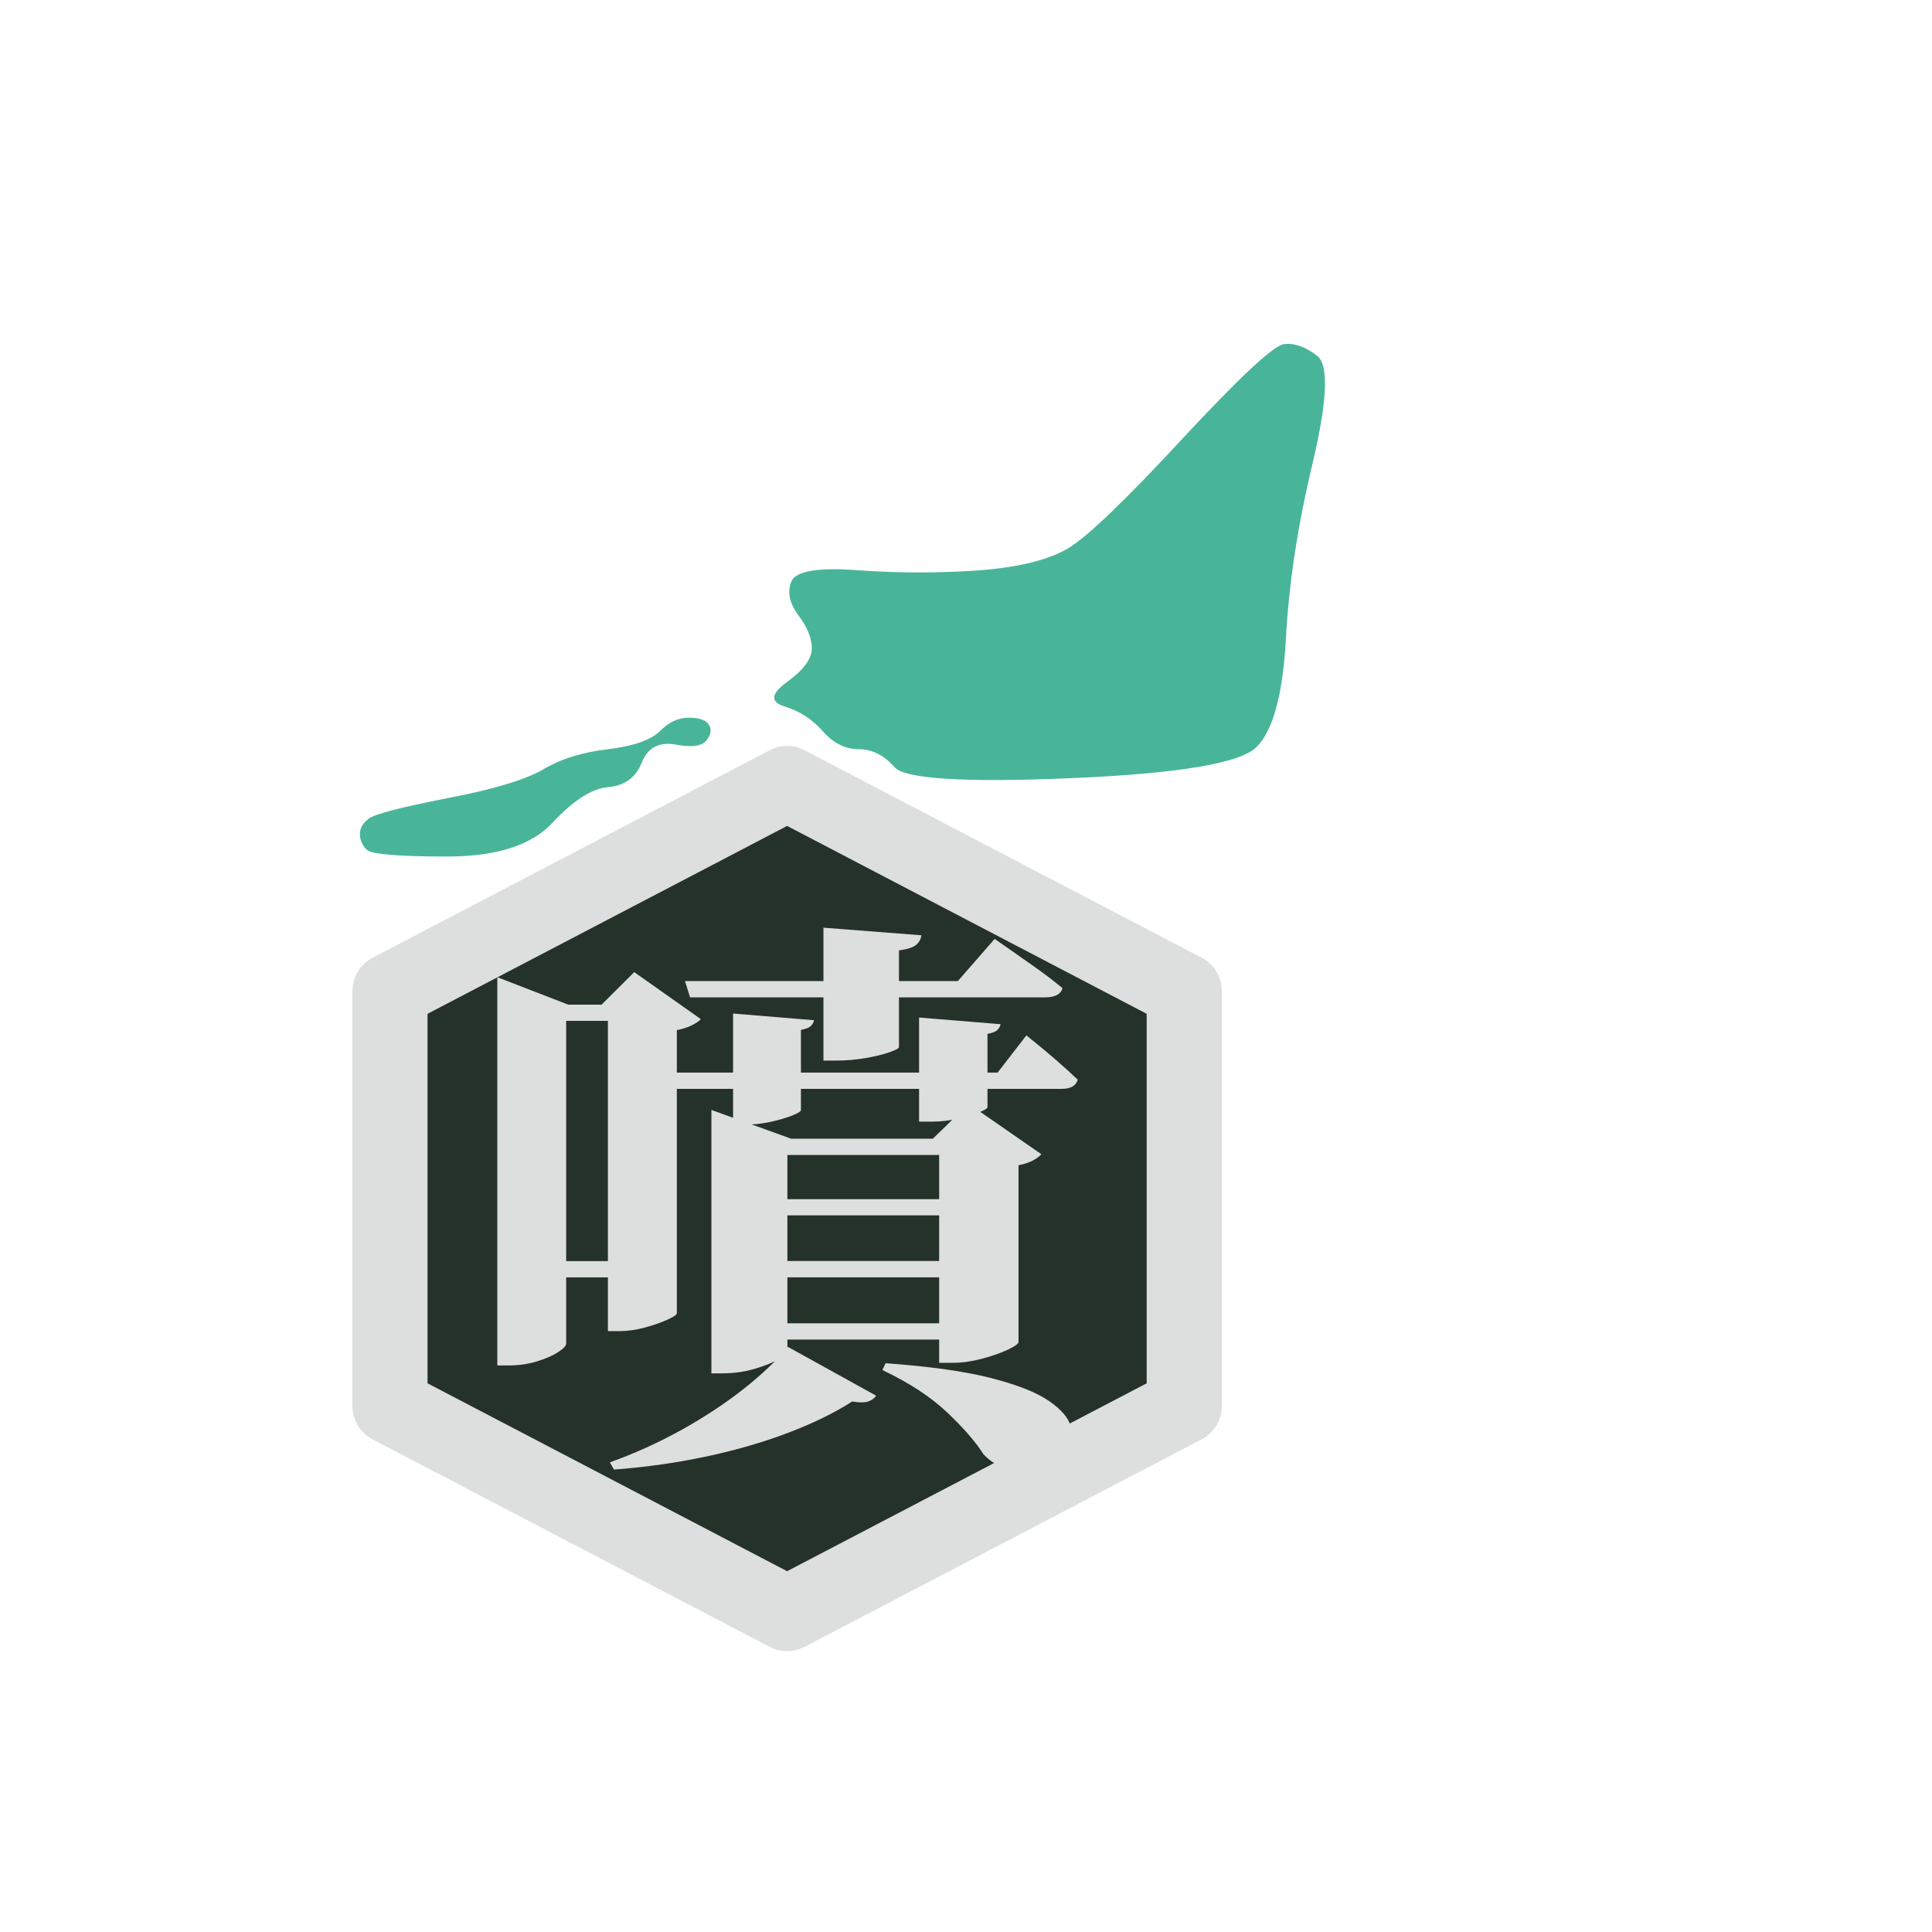
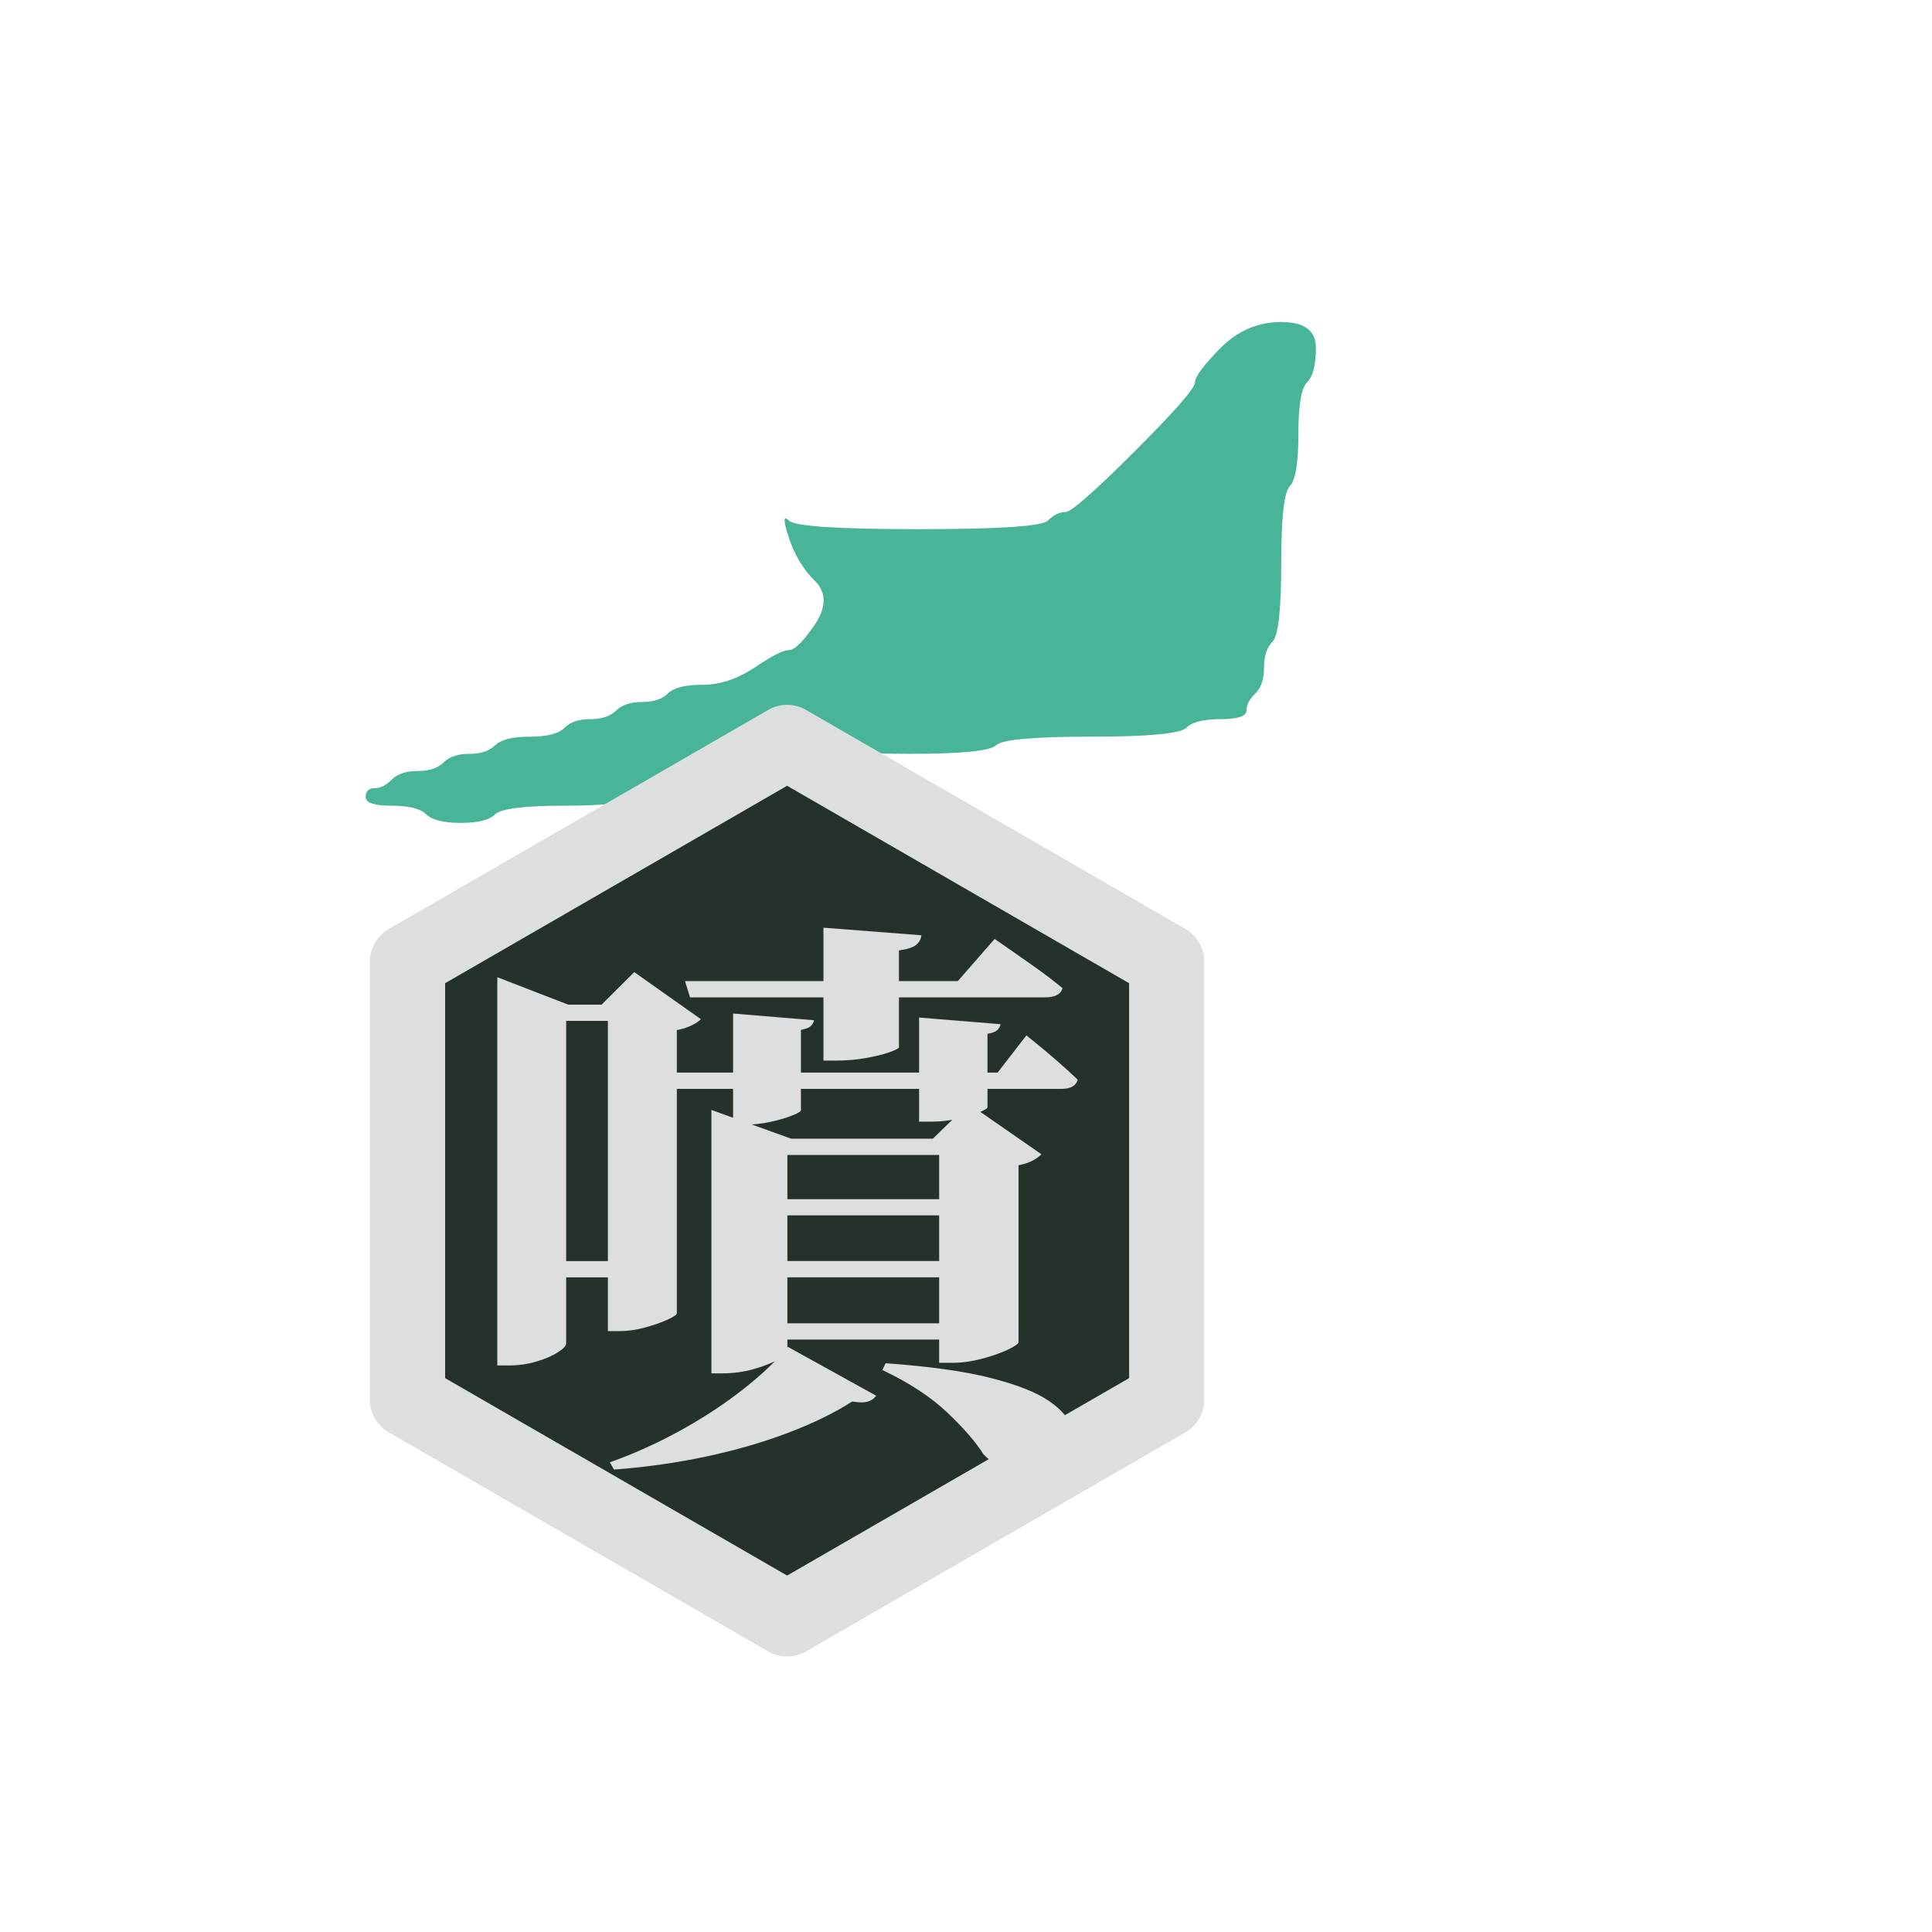
<svg xmlns="http://www.w3.org/2000/svg" viewBox="0 0 54 54">
-   <path fill="#49b598" fill-rule="evenodd" d="M19.75 20.69Q19.94 20.44 19.81 20.25Q19.69 20.06 19.25 20.06Q18.81 20.06 18.44 20.44Q18.06 20.81 17.00 20.94Q15.94 21.06 15.19 21.50Q14.44 21.94 12.50 22.31Q10.56 22.69 10.31 22.88Q10.06 23.06 10.06 23.31Q10.06 23.56 10.25 23.75Q10.44 23.94 12.50 23.94Q14.56 23.94 15.44 23.00Q16.31 22.06 17.00 22.00Q17.69 21.94 17.94 21.31Q18.19 20.69 18.88 20.81Q19.56 20.94 19.75 20.69ZM36.69 12.94Q37.31 10.31 36.81 9.94Q36.31 9.56 35.88 9.62Q35.44 9.69 33.06 12.25Q30.69 14.81 29.88 15.31Q29.06 15.81 27.38 15.94Q25.69 16.06 24.00 15.94Q22.31 15.81 22.12 16.25Q21.94 16.69 22.31 17.19Q22.69 17.69 22.69 18.12Q22.69 18.56 22.00 19.06Q21.31 19.56 21.94 19.75Q22.56 19.94 23.00 20.44Q23.44 20.94 24.00 20.94Q24.56 20.94 25.00 21.44Q25.44 21.94 29.94 21.75Q34.44 21.56 35.12 20.88Q35.81 20.19 35.94 17.88Q36.06 15.56 36.69 12.94Z" />
-   <path d="M22.0 21.9L33.1 27.7V39.3L22.0 45.1 10.9 39.3V27.7Z" fill="#253229" stroke="#dddede" stroke-width="2.1" stroke-linejoin="round" />
+   <path id="game-art-silhouette" fill="#49b598" fill-rule="evenodd" d="M36.78 9.72Q36.78 9.00 35.81 9.00Q34.84 9.00 34.12 9.72Q33.40 10.45 33.40 10.69Q33.40 10.93 31.71 12.62Q30.02 14.31 29.78 14.31Q29.53 14.31 29.29 14.55Q29.05 14.79 25.67 14.79Q22.29 14.79 22.05 14.55Q21.81 14.31 22.05 15.03Q22.29 15.76 22.78 16.24Q23.26 16.72 22.78 17.45Q22.29 18.17 22.05 18.17Q21.81 18.17 21.09 18.66Q20.36 19.14 19.64 19.14Q18.91 19.14 18.67 19.38Q18.43 19.62 17.95 19.62Q17.47 19.62 17.22 19.86Q16.98 20.10 16.50 20.10Q16.02 20.10 15.78 20.34Q15.53 20.59 14.81 20.59Q14.09 20.59 13.84 20.83Q13.60 21.07 13.12 21.07Q12.64 21.07 12.40 21.31Q12.16 21.55 11.67 21.55Q11.19 21.55 10.95 21.79Q10.71 22.03 10.47 22.03Q10.22 22.03 10.22 22.28Q10.22 22.52 10.95 22.52Q11.67 22.52 11.91 22.76Q12.16 23.00 12.88 23.00Q13.60 23.00 13.84 22.76Q14.09 22.52 15.78 22.52Q17.47 22.52 17.71 22.28Q17.95 22.03 18.67 22.03Q19.40 22.03 19.64 21.79Q19.88 21.55 20.12 21.55Q20.36 21.55 21.09 21.07Q21.81 20.59 22.29 20.59Q22.78 20.59 23.02 20.83Q23.26 21.07 25.43 21.07Q27.60 21.07 27.84 20.83Q28.09 20.59 30.50 20.59Q32.91 20.59 33.16 20.34Q33.40 20.10 34.12 20.10Q34.84 20.10 34.84 19.86Q34.84 19.62 35.09 19.38Q35.33 19.14 35.33 18.66Q35.33 18.17 35.57 17.93Q35.81 17.69 35.81 15.76Q35.81 13.83 36.05 13.59Q36.29 13.34 36.29 12.14Q36.29 10.93 36.53 10.69Q36.78 10.45 36.78 9.72Z" />
+   <path d="M22 20.75L32.609 26.875L32.609 39.125L22 45.25L11.391 39.125L11.391 26.875Z" fill="#253229" stroke="#dddede" stroke-width="2.1" stroke-linejoin="round" id="aircraft-hexagon" />
  <g fill="#dddede" transform="translate(13.9 41.1) scale(0.0177 -0.0161) translate(-64.105 92.866)">
    <path transform="translate(0 0)" d="M360.46 756.73H791.295L849.46 829.95Q849.46 829.95 867.65 816.057Q885.84 802.165 911.192 782.475Q936.545 762.785 956.6 744.46Q952.735 728.46 928.87 728.46H368.46ZM305.645 597.835H854.11L899.57 662.405Q899.57 662.405 913.8 649.81Q928.03 637.215 946.895 619.255Q965.76 601.295 980.625 585.565Q976.76 569.565 954.76 569.565H313.645ZM579.105 849.435 733.764 836.245Q732.629 826.11 725.427 819.542Q718.224 812.975 698.359 809.975V642.025Q698.359 639.025 683.412 633.228Q668.465 627.43 645.76 623.065Q623.055 618.7 599.35 618.7H579.105ZM436.4 700.38 564.245 688.785Q563.245 682.975 559.002 678.57Q554.76 674.165 543.545 672.03V532.46Q543.545 529.46 529.462 523.23Q515.38 517 495.27 512.27Q475.16 507.54 456.645 507.54H436.4ZM730.135 693.46 858.845 681.865Q857.845 676.055 853.602 671.65Q849.359 667.245 838.144 665.11V537.65Q838.144 534.65 824.062 528.42Q809.98 522.19 789.87 517.46Q769.76 512.73 751.245 512.73H730.135ZM677.295 93.3Q780.38 85.22 842.76 67.855Q905.14 50.49 935.14 27.867Q965.14 5.245 969.855 -17.608Q974.57 -40.46 961.528 -58.947Q948.485 -77.435 925.645 -86.53Q902.805 -95.625 877.263 -91.665Q851.721 -87.705 831.801 -64.73Q813.776 -33.135 774.778 7.582Q735.78 48.3 672.16 81.49ZM522.97 121.735 662.359 36.945Q658.089 30.08 649.724 26.918Q641.359 23.755 624.494 26.89Q582.71 -2.76 522.56 -27.787Q462.41 -52.815 392.165 -69.085Q321.92 -85.355 248.35 -91.3L241.81 -78.76Q300.135 -55.84 354.405 -22.757Q408.675 10.325 452.485 48.205Q496.295 86.085 522.97 121.735ZM402.19 483.08V533.03L528.174 483.08H832V454.81H522.174V114.22Q522.174 108.76 507.227 99.57Q492.279 90.38 468.777 83.055Q445.275 75.73 419.705 75.73H402.19ZM761.831 483.08H751.831L808.51 543.625L923.22 456.16Q919.22 451.025 910.247 445.525Q901.275 440.025 887.14 437.025V130.22Q887.14 125.625 870.192 116.8Q853.245 107.975 829.175 101.015Q805.105 94.055 783.4 94.055H761.831ZM64.105 715.81V763.435L176.114 715.81H286.595V687.675H172.845V127.325Q172.845 121.73 160.06 112.54Q147.275 103.35 126.367 96.39Q105.46 89.43 81.62 89.43H64.105ZM238.725 715.81H228.725L280.35 772.3L385.545 690.62Q381.41 685.62 371.572 680.12Q361.735 674.62 347.6 671.62V180.135Q347.6 176.27 332.45 168.743Q317.3 161.215 296.69 155.12Q276.08 149.025 256.835 149.025H238.725ZM130.22 270.595H281.08V242.325H130.22ZM467.844 378.135H821.945V350H467.844ZM467.844 270.73H821.945V242.46H467.844ZM467.844 162.65H821.945V134.38H467.844Z" />
  </g>
</svg>
